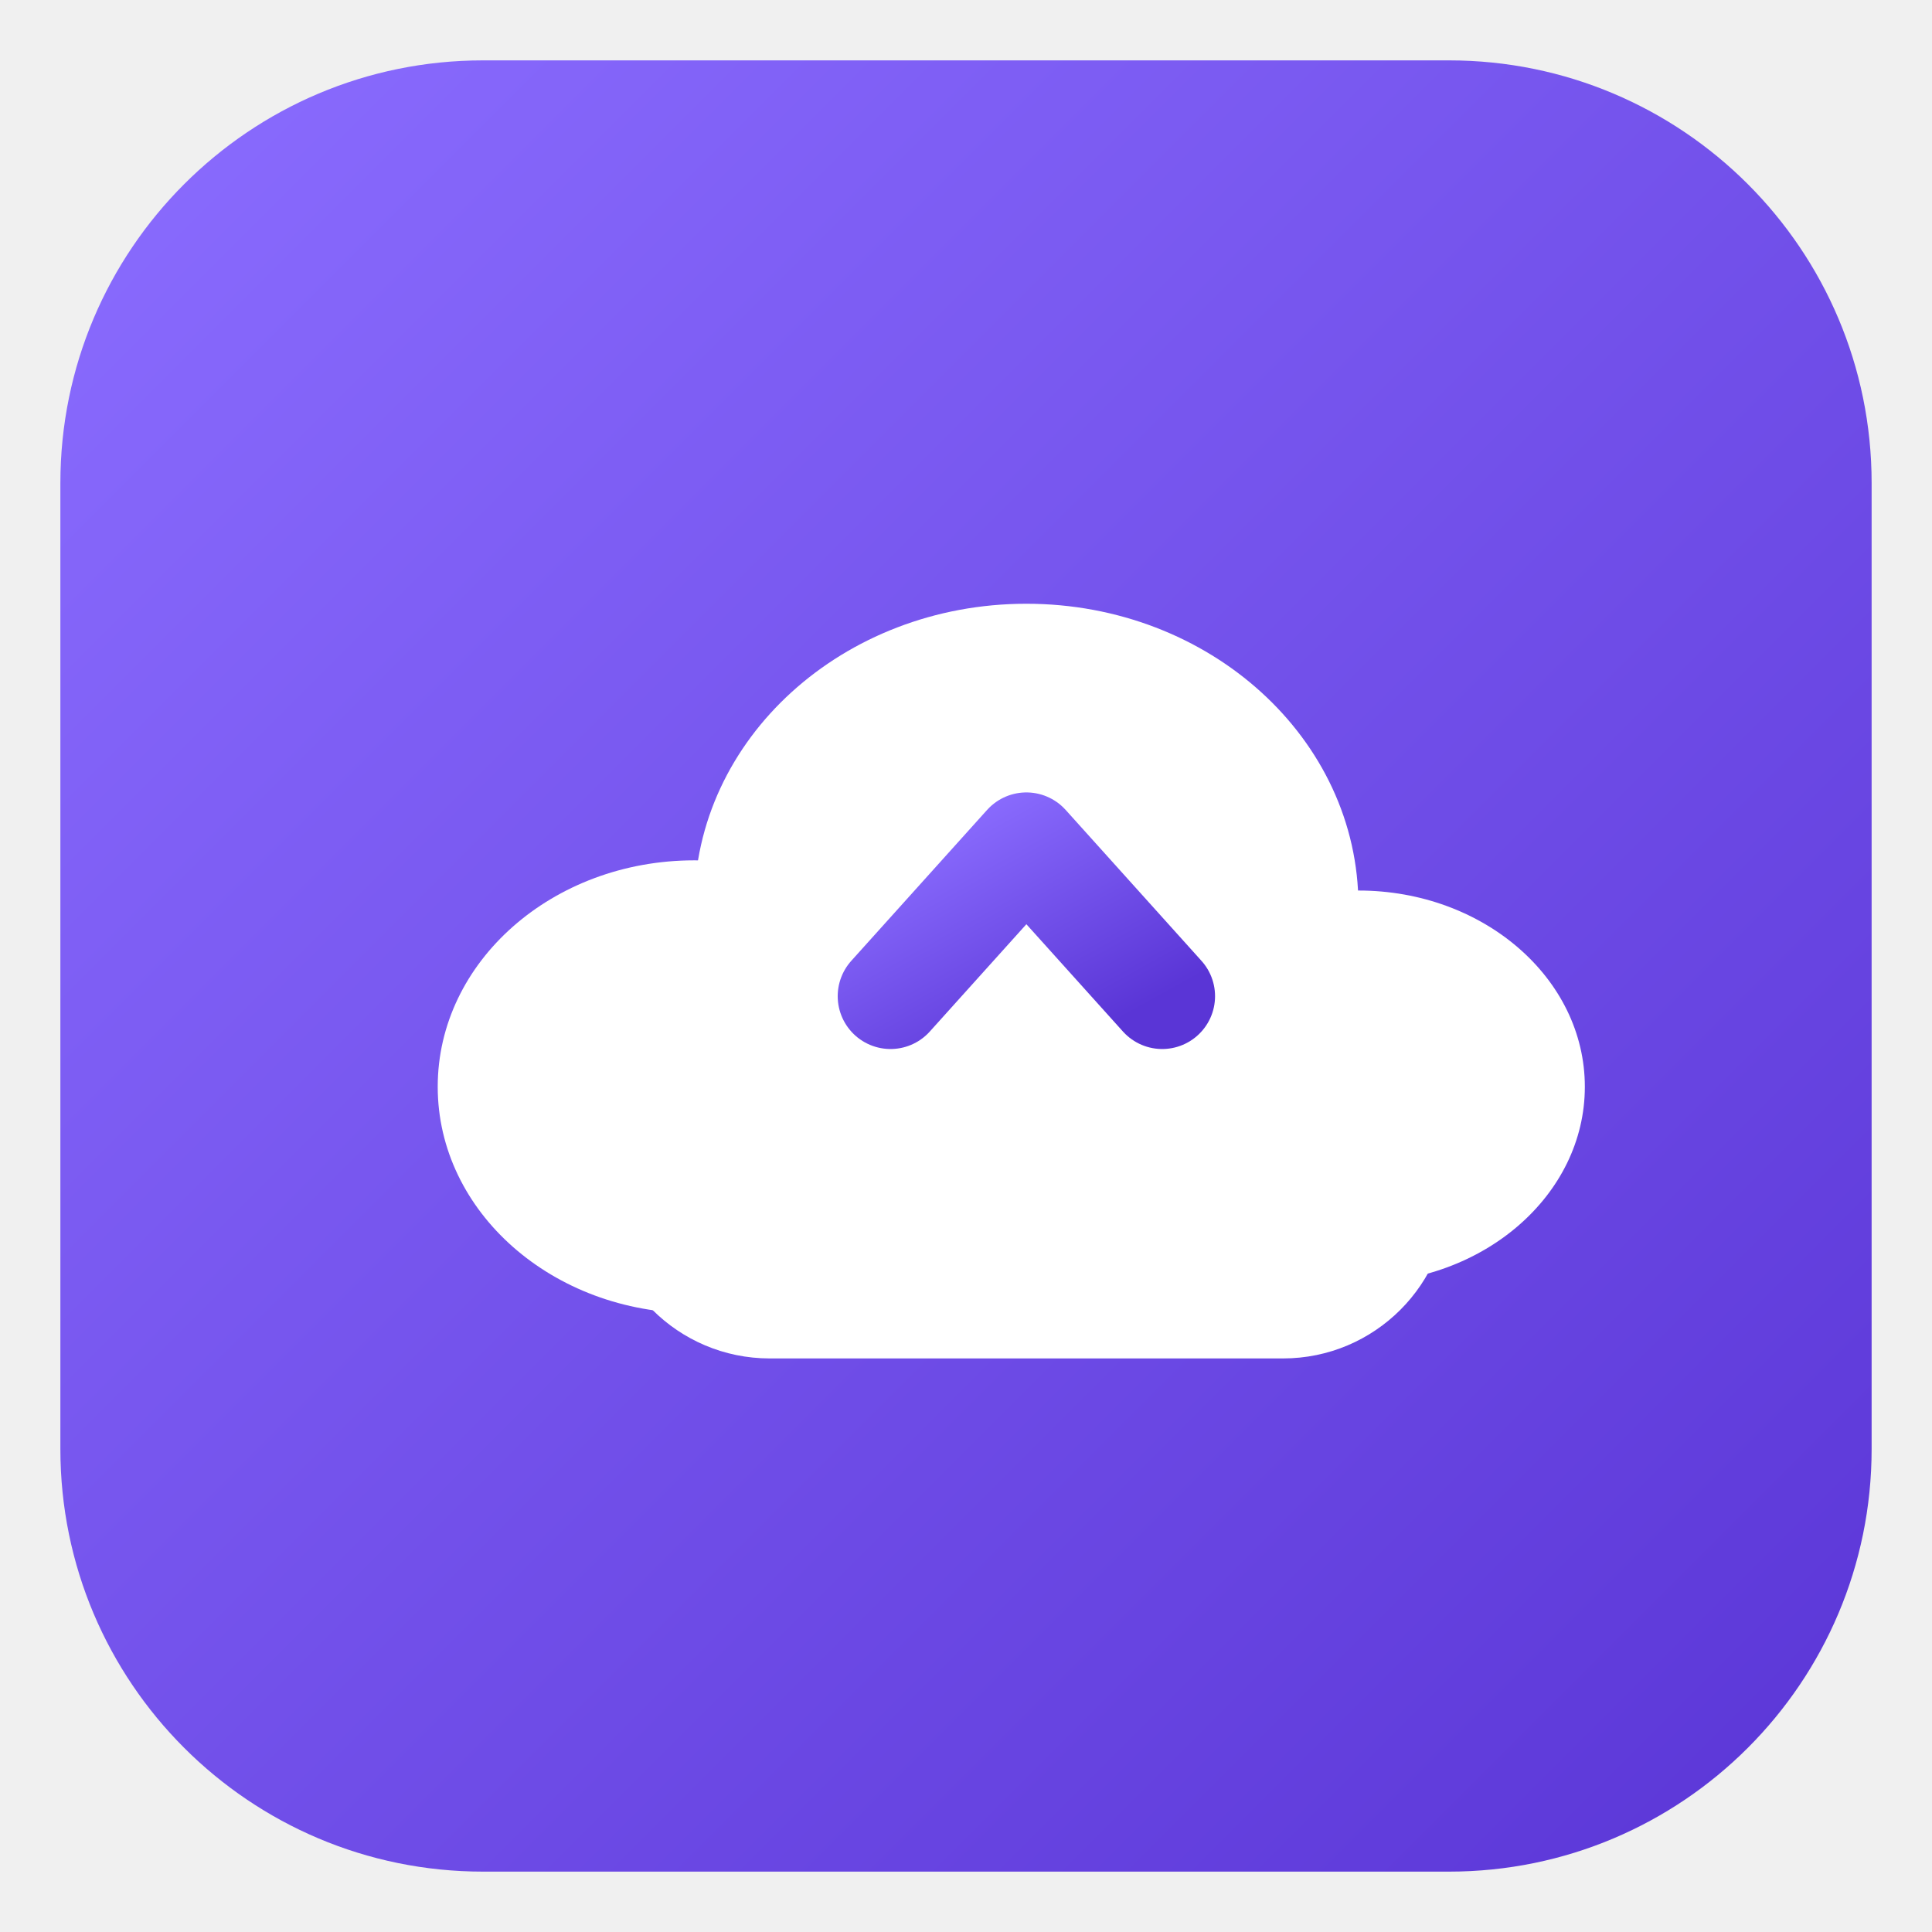
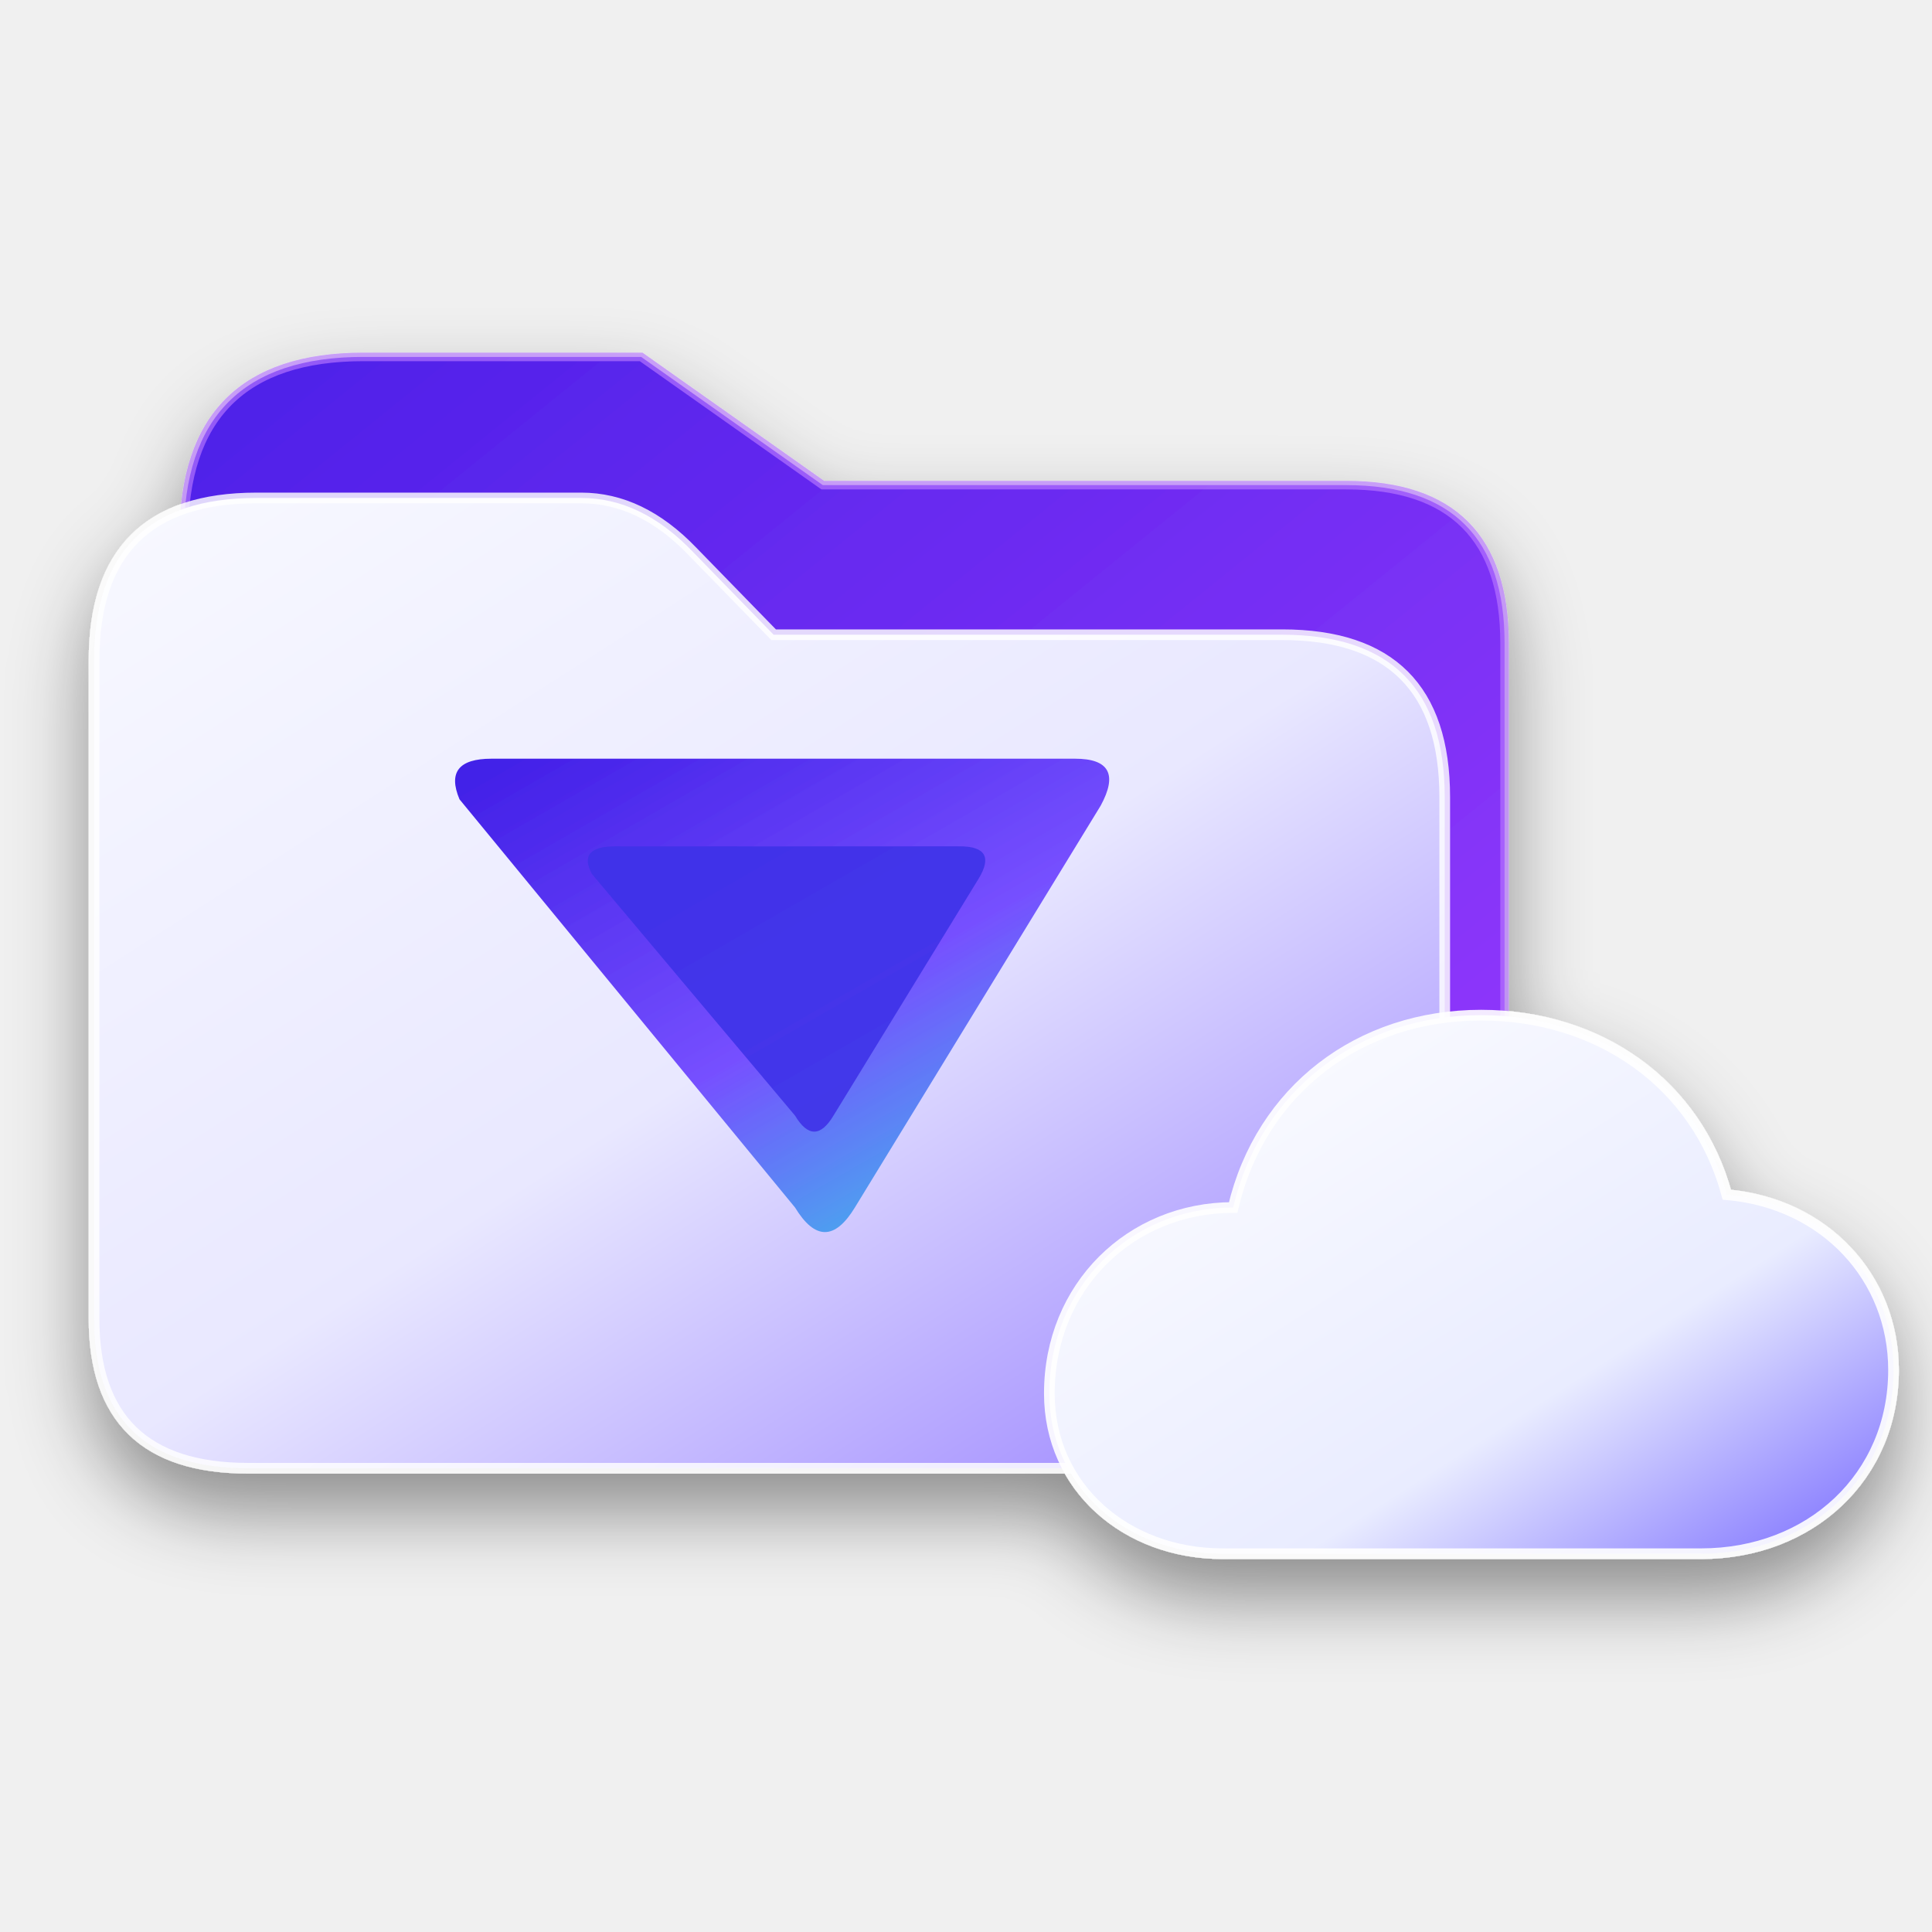
- <svg xmlns="http://www.w3.org/2000/svg" viewBox="0 0 128 128">
+ <svg xmlns="http://www.w3.org/2000/svg" width="1024" height="1024" viewBox="120 210 904 650">
  <defs>
-     <linearGradient id="bg" x1="0" y1="0" x2="1" y2="1">
-       <stop offset="0" stop-color="#8b6dff" />
-       <stop offset="1" stop-color="#5a35d6" />
+     <linearGradient id="back" x1="0" y1="0" x2="1" y2="1">
+       <stop stop-color="#4b20e8" />
+       <stop offset="1" stop-color="#9d3cff" />
    </linearGradient>
+     <linearGradient id="front" x1="0" y1="0" x2=".9" y2="1">
+       <stop stop-color="#f8f9ff" />
+       <stop offset=".55" stop-color="#e9e8ff" />
+       <stop offset="1" stop-color="#9a83ff" />
+     </linearGradient>
+     <linearGradient id="mark" x1=".1" y1="0" x2=".9" y2="1">
+       <stop stop-color="#4321e8" />
+       <stop offset=".55" stop-color="#7650ff" />
+       <stop offset="1" stop-color="#39c8e8" />
+     </linearGradient>
+     <linearGradient id="cloud" x1="0" y1="0" x2="1" y2="1">
+       <stop stop-color="#fff" />
+       <stop offset=".65" stop-color="#e9ecff" />
+       <stop offset="1" stop-color="#7668ff" />
+     </linearGradient>
+     <filter id="shadow" x="-30%" y="-30%" width="160%" height="160%">
+       <feGaussianBlur in="SourceAlpha" stdDeviation="18" />
+       <feOffset dy="18" />
+       <feComponentTransfer>
+         <feFuncA type="linear" slope=".42" />
+       </feComponentTransfer>
+       <feMerge>
+         <feMergeNode />
+         <feMergeNode in="SourceGraphic" />
+       </feMerge>
+     </filter>
  </defs>
-   <rect x="4" y="4" width="120" height="120" rx="28" fill="url(#bg)" />
-   <ellipse cx="46" cy="72" rx="17" ry="15" fill="#ffffff" />
-   <ellipse cx="68" cy="60" rx="22" ry="20" fill="#ffffff" />
-   <ellipse cx="90" cy="72" rx="15" ry="13" fill="#ffffff" />
-   <rect x="40" y="68" width="56" height="22" rx="11" fill="#ffffff" />
-   <path d="M68 56 v20" fill="none" stroke="url(#bg)" stroke-width="7" stroke-linecap="round" />
-   <path d="M59 66 L68 56 L77 66" fill="none" stroke="url(#bg)" stroke-width="7" stroke-linecap="round" stroke-linejoin="round" />
+   <g filter="url(#shadow)">
+     <path d="M206 334Q206 250 290 250H420L505 310H750Q824 310 824 384V690Q824 754 760 754H270Q206 754 206 690Z" fill="url(#back)" stroke="#b878ff" stroke-opacity=".65" stroke-width="4" />
+     <path d="M164 392Q164 316 240 316H392Q420 316 444 341L482 380H720Q796 380 796 456V700Q796 770 726 770H236Q164 770 164 700Z" fill="url(#front)" stroke="#fff" stroke-opacity=".82" stroke-width="5" />
+     <path d="M335 457Q327 438 350 438H623Q647 438 635 460L520 648Q506 671 492 648Z" fill="url(#mark)" />
+     <path d="M397 492Q390 479 408 479H569Q587 479 578 494L510 605Q501 620 492 605Z" fill="#3e32e8" opacity=".9" />
+     <path d="M611 735C611 685 649 648 697 648C710 593 756 558 813 558C868 558 914 590 928 642C974 646 1006 681 1006 724C1006 774 967 810 916 810H692C647 810 611 779 611 735Z" fill="url(#cloud)" stroke="#fff" stroke-opacity=".9" stroke-width="5" />
+   </g>
</svg>
